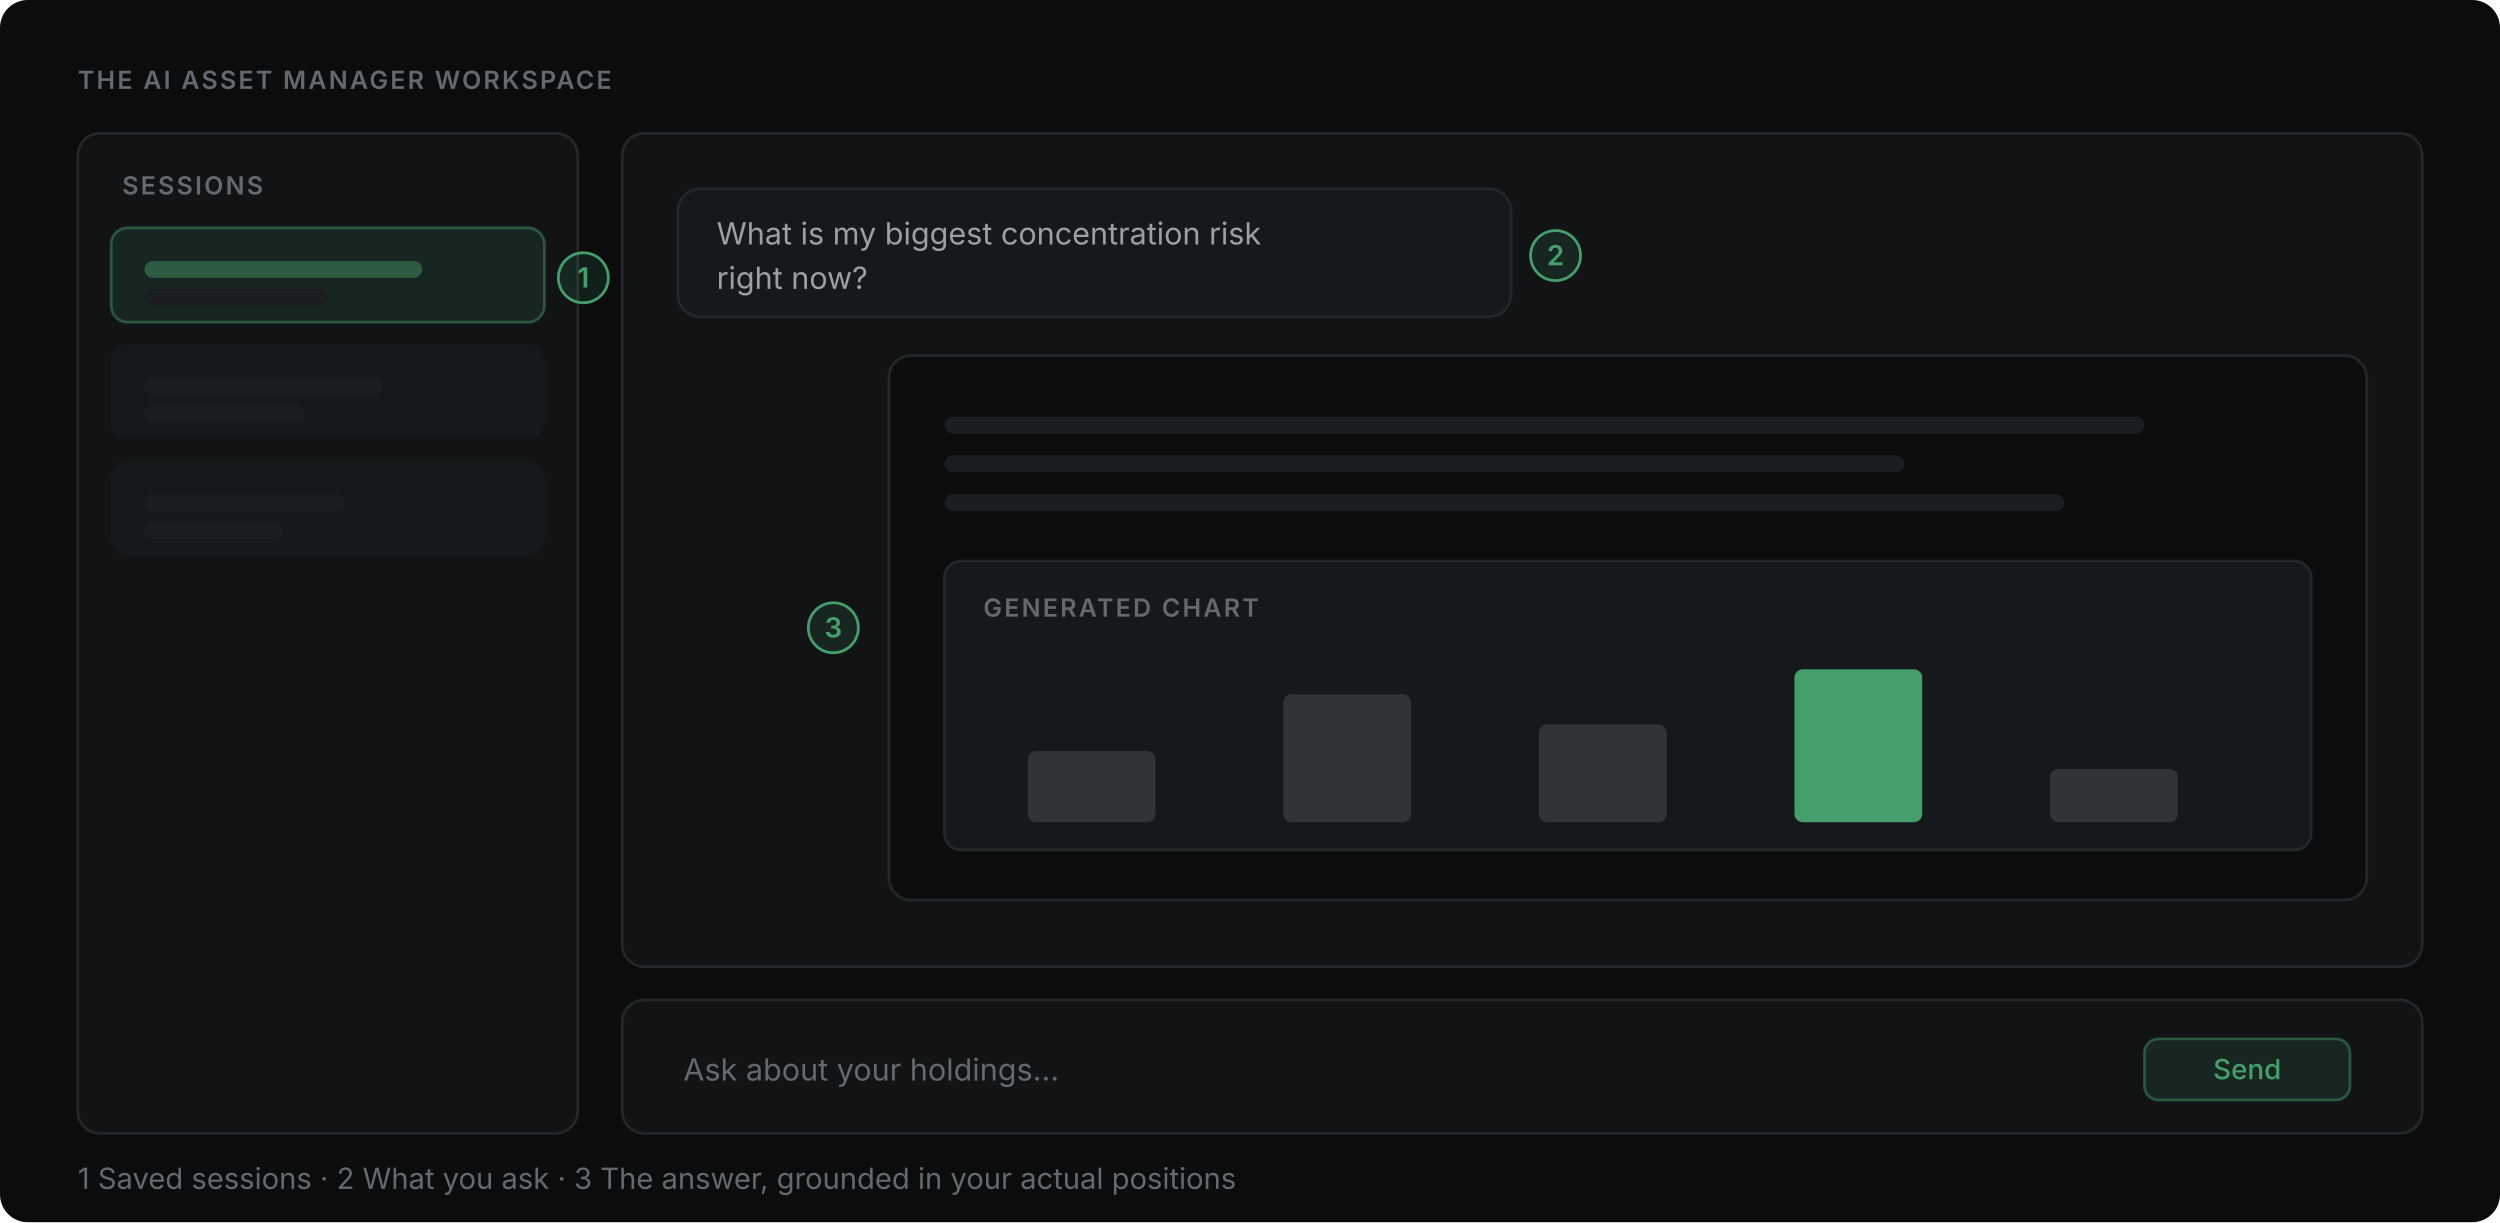
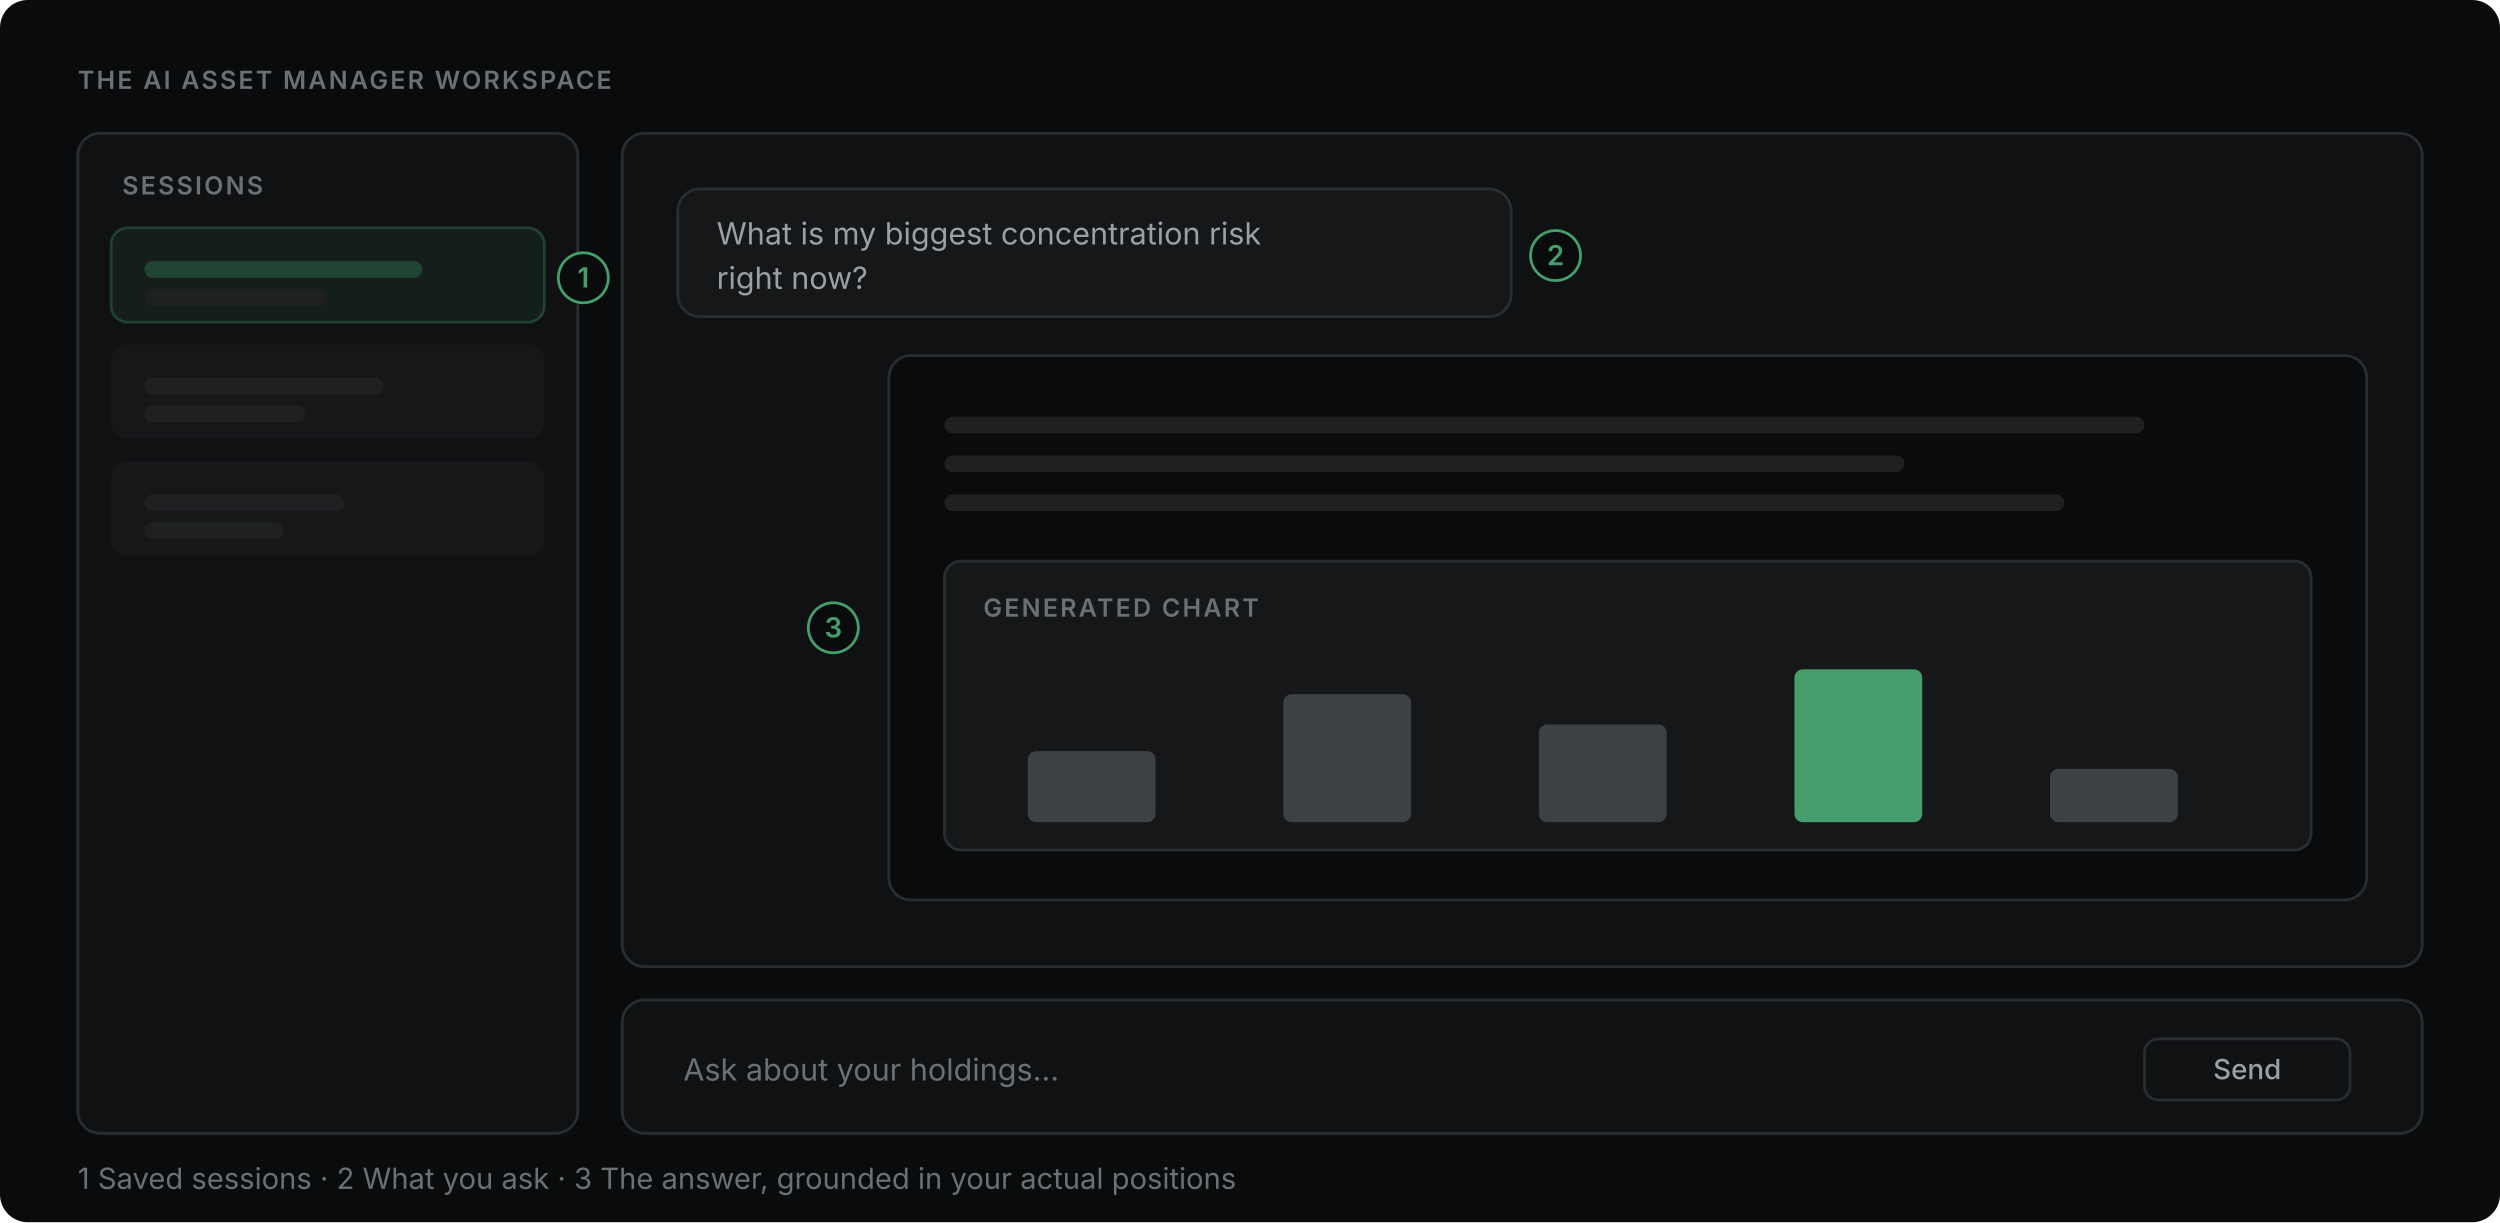
- <svg xmlns="http://www.w3.org/2000/svg" viewBox="0 0 900 440" width="900" height="440" role="img" aria-labelledby="t d" font-family="'Inter', system-ui, -apple-system, sans-serif">
+ <svg xmlns="http://www.w3.org/2000/svg" viewBox="0 0 900 440" role="img" aria-labelledby="assetmanageranatomy-t assetmanageranatomy-d" font-family="'Inter', system-ui, -apple-system, sans-serif">
  <defs>
-     <marker id="a" viewBox="0 0 10 10" refX="9" refY="5" markerWidth="6" markerHeight="6" orient="auto-start-reverse">
-       <path d="M0,1 L9,5 L0,9 z" fill="#63696c" />
-     </marker>
-     <marker id="ag" viewBox="0 0 10 10" refX="9" refY="5" markerWidth="6" markerHeight="6" orient="auto-start-reverse">
-       <path d="M0,1 L9,5 L0,9 z" fill="#459e6b" />
+     <marker id="assetmanageranatomy-arrow" viewBox="0 0 10 10" refX="9" refY="5" markerWidth="5" markerHeight="5" orient="auto-start-reverse">
+       <path d="M0,1.5 L8,5 L0,8.5 z" fill="#3d4144" />
    </marker>
  </defs>
-   <rect width="900" height="440" rx="10" fill="#0b0c0d" />
-   <text x="28" y="32" fill="#63696c" font-size="9" font-family="'Inter', system-ui, -apple-system, sans-serif" font-weight="600" text-anchor="start" letter-spacing="0.8">THE AI ASSET MANAGER WORKSPACE</text>
-   <rect x="28" y="48" width="180" height="360" rx="8" fill="#111315" stroke="#232729" stroke-width="1" />
-   <text x="44" y="70" fill="#63696c" font-size="9" font-family="'Inter', system-ui, -apple-system, sans-serif" font-weight="600" text-anchor="start" letter-spacing="0.8">SESSIONS</text>
-   <rect x="40" y="82" width="156" height="34" rx="6" fill="rgba(69,158,107,0.14)" stroke="rgba(69,158,107,0.45)" stroke-width="1" />
-   <rect x="52" y="94" width="100" height="6" rx="3" fill="rgba(69,158,107,0.45)" stroke="none" stroke-width="0" />
-   <rect x="52" y="104" width="66" height="6" rx="3" fill="#1b1e20" stroke="none" stroke-width="0" />
-   <rect x="40" y="124" width="156" height="34" rx="6" fill="#16191b" stroke="none" stroke-width="0" />
-   <rect x="52" y="136" width="86" height="6" rx="3" fill="#1b1e20" stroke="none" stroke-width="0" />
-   <rect x="52" y="146" width="58" height="6" rx="3" fill="#1b1e20" stroke="none" stroke-width="0" />
-   <rect x="40" y="166" width="156" height="34" rx="6" fill="#16191b" stroke="none" stroke-width="0" />
-   <rect x="52" y="178" width="72" height="6" rx="3" fill="#1b1e20" stroke="none" stroke-width="0" />
-   <rect x="52" y="188" width="50" height="6" rx="3" fill="#1b1e20" stroke="none" stroke-width="0" />
-   <rect x="224" y="48" width="648" height="300" rx="8" fill="#111315" stroke="#232729" stroke-width="1" />
-   <rect x="244" y="68" width="300" height="46" rx="8" fill="#16191b" stroke="#232729" stroke-width="1" />
+   <rect width="900" height="440" rx="10" fill="#0a0b0c" />
+   <text x="28" y="32" fill="#6b7073" font-size="9" font-family="'Inter', system-ui, -apple-system, sans-serif" font-weight="600" text-anchor="start" letter-spacing="0.8">THE AI ASSET MANAGER WORKSPACE</text>
+   <rect x="28" y="48" width="180" height="360" rx="8" fill="#101113" stroke="#2a2d2f" stroke-width="1" />
+   <text x="44" y="70" fill="#6b7073" font-size="9" font-family="'Inter', system-ui, -apple-system, sans-serif" font-weight="600" text-anchor="start" letter-spacing="0.8">SESSIONS</text>
+   <rect x="40" y="82" width="156" height="34" rx="6" fill="rgba(69,158,107,0.10)" stroke="rgba(69,158,107,0.30)" stroke-width="1" />
+   <rect x="52" y="94" width="100" height="6" rx="3" fill="rgba(69,158,107,0.30)" />
+   <rect x="52" y="104" width="66" height="6" rx="3" fill="#1e2022" />
+   <rect x="40" y="124" width="156" height="34" rx="6" fill="#161719" stroke="none" stroke-width="0" />
+   <rect x="52" y="136" width="86" height="6" rx="3" fill="#1e2022" />
+   <rect x="52" y="146" width="58" height="6" rx="3" fill="#1e2022" />
+   <rect x="40" y="166" width="156" height="34" rx="6" fill="#161719" stroke="none" stroke-width="0" />
+   <rect x="52" y="178" width="72" height="6" rx="3" fill="#1e2022" />
+   <rect x="52" y="188" width="50" height="6" rx="3" fill="#1e2022" />
+   <rect x="224" y="48" width="648" height="300" rx="8" fill="#101113" stroke="#2a2d2f" stroke-width="1" />
+   <rect x="244" y="68" width="300" height="46" rx="8" fill="#161719" stroke="#2a2d2f" stroke-width="1" />
  <text x="258" y="88" fill="#9aa0a3" font-size="11" font-family="'Inter', system-ui, -apple-system, sans-serif" font-weight="400" text-anchor="start">What is my biggest concentration risk</text>
  <text x="258" y="104" fill="#9aa0a3" font-size="11" font-family="'Inter', system-ui, -apple-system, sans-serif" font-weight="400" text-anchor="start">right now?</text>
-   <rect x="320" y="128" width="532" height="196" rx="8" fill="#0b0c0d" stroke="#232729" stroke-width="1" />
-   <rect x="340" y="150" width="432" height="6" rx="3" fill="#1b1e20" stroke="none" stroke-width="0" />
-   <rect x="340" y="164" width="345.6" height="6" rx="3" fill="#1b1e20" stroke="none" stroke-width="0" />
-   <rect x="340" y="178" width="403.2" height="6" rx="3" fill="#1b1e20" stroke="none" stroke-width="0" />
-   <rect x="340" y="202" width="492" height="104" rx="6" fill="#16191b" stroke="#232729" stroke-width="1" />
-   <text x="354" y="222" fill="#63696c" font-size="9" font-family="'Inter', system-ui, -apple-system, sans-serif" font-weight="600" text-anchor="start" letter-spacing="0.8">GENERATED CHART</text>
-   <rect x="370" y="270.4" width="46" height="25.6" rx="3" fill="#2f3437" stroke="none" stroke-width="0" />
-   <rect x="462" y="249.92" width="46" height="46.08" rx="3" fill="#2f3437" stroke="none" stroke-width="0" />
-   <rect x="554" y="260.8" width="46" height="35.2" rx="3" fill="#2f3437" stroke="none" stroke-width="0" />
+   <rect x="320" y="128" width="532" height="196" rx="8" fill="#0a0b0c" stroke="#2a2d2f" stroke-width="1" />
+   <rect x="340" y="150" width="432" height="6" rx="3" fill="#1e2022" />
+   <rect x="340" y="164" width="345.6" height="6" rx="3" fill="#1e2022" />
+   <rect x="340" y="178" width="403.2" height="6" rx="3" fill="#1e2022" />
+   <rect x="340" y="202" width="492" height="104" rx="6" fill="#161719" stroke="#2a2d2f" stroke-width="1" />
+   <text x="354" y="222" fill="#6b7073" font-size="9" font-family="'Inter', system-ui, -apple-system, sans-serif" font-weight="600" text-anchor="start" letter-spacing="0.8">GENERATED CHART</text>
+   <rect x="370" y="270.4" width="46" height="25.6" rx="3" fill="#3d4144" stroke="none" stroke-width="0" />
+   <rect x="462" y="249.92" width="46" height="46.08" rx="3" fill="#3d4144" stroke="none" stroke-width="0" />
+   <rect x="554" y="260.8" width="46" height="35.2" rx="3" fill="#3d4144" stroke="none" stroke-width="0" />
  <rect x="646" y="240.96" width="46" height="55.04" rx="3" fill="#459e6b" stroke="none" stroke-width="0" />
-   <rect x="738" y="276.8" width="46" height="19.2" rx="3" fill="#2f3437" stroke="none" stroke-width="0" />
-   <rect x="224" y="360" width="648" height="48" rx="8" fill="#111315" stroke="#232729" stroke-width="1" />
-   <text x="246" y="389" fill="#63696c" font-size="11" font-family="'Inter', system-ui, -apple-system, sans-serif" font-weight="400" text-anchor="start">Ask about your holdings…</text>
-   <rect x="772" y="374" width="74" height="22" rx="5" fill="rgba(69,158,107,0.14)" stroke="rgba(69,158,107,0.45)" stroke-width="1" />
-   <text x="809" y="388.5" fill="#459e6b" font-size="10" font-family="'Inter', system-ui, -apple-system, sans-serif" font-weight="500" text-anchor="middle">Send</text>
-   <circle cx="210" cy="100" r="9" fill="rgba(69,158,107,0.14)" stroke="#459e6b" stroke-width="1" />
+   <rect x="738" y="276.8" width="46" height="19.2" rx="3" fill="#3d4144" stroke="none" stroke-width="0" />
+   <rect x="224" y="360" width="648" height="48" rx="8" fill="#101113" stroke="#2a2d2f" stroke-width="1" />
+   <text x="246" y="389" fill="#6b7073" font-size="11" font-family="'Inter', system-ui, -apple-system, sans-serif" font-weight="400" text-anchor="start">Ask about your holdings…</text>
+   <rect x="772" y="374" width="74" height="22" rx="5" fill="#101113" stroke="#2a2d2f" stroke-width="1" />
+   <text x="809" y="388.5" fill="#9aa0a3" font-size="10" font-family="'Inter', system-ui, -apple-system, sans-serif" font-weight="500" text-anchor="middle">Send</text>
+   <circle cx="210" cy="100" r="9" fill="#0a0b0c" stroke="#459e6b" stroke-width="1" />
  <text x="210" y="103.5" fill="#459e6b" font-size="10" font-family="'Inter', system-ui, -apple-system, sans-serif" font-weight="600" text-anchor="middle">1</text>
-   <circle cx="560" cy="92" r="9" fill="rgba(69,158,107,0.14)" stroke="#459e6b" stroke-width="1" />
+   <circle cx="560" cy="92" r="9" fill="#0a0b0c" stroke="#459e6b" stroke-width="1" />
  <text x="560" y="95.5" fill="#459e6b" font-size="10" font-family="'Inter', system-ui, -apple-system, sans-serif" font-weight="600" text-anchor="middle">2</text>
-   <circle cx="300" cy="226" r="9" fill="rgba(69,158,107,0.14)" stroke="#459e6b" stroke-width="1" />
+   <circle cx="300" cy="226" r="9" fill="#0a0b0c" stroke="#459e6b" stroke-width="1" />
  <text x="300" y="229.5" fill="#459e6b" font-size="10" font-family="'Inter', system-ui, -apple-system, sans-serif" font-weight="600" text-anchor="middle">3</text>
-   <text x="28" y="428" fill="#63696c" font-size="10.5" font-family="'Inter', system-ui, -apple-system, sans-serif" font-weight="400" text-anchor="start">1 Saved sessions   ·   2 What you ask   ·   3 The answer, grounded in your actual positions</text>
+   <text x="28" y="428" fill="#6b7073" font-size="10.5" font-family="'Inter', system-ui, -apple-system, sans-serif" font-weight="400" text-anchor="start">1 Saved sessions   ·   2 What you ask   ·   3 The answer, grounded in your actual positions</text>
</svg>
